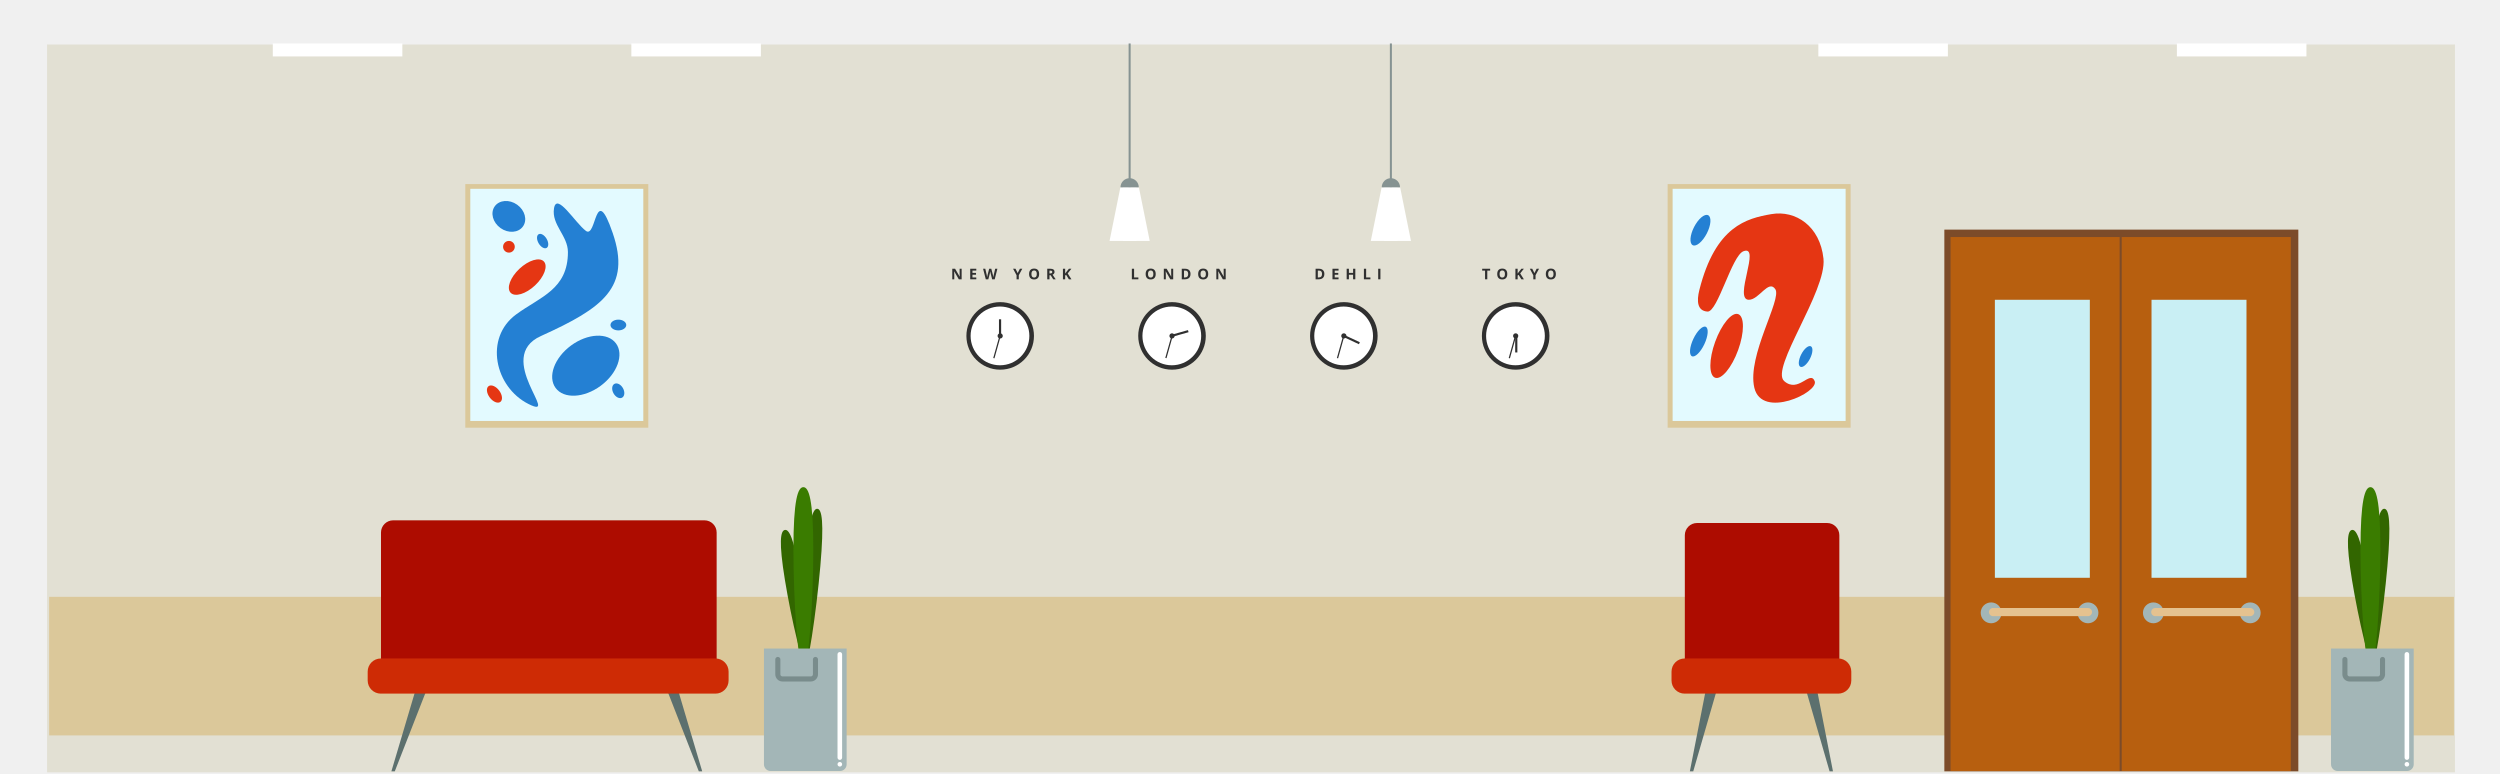
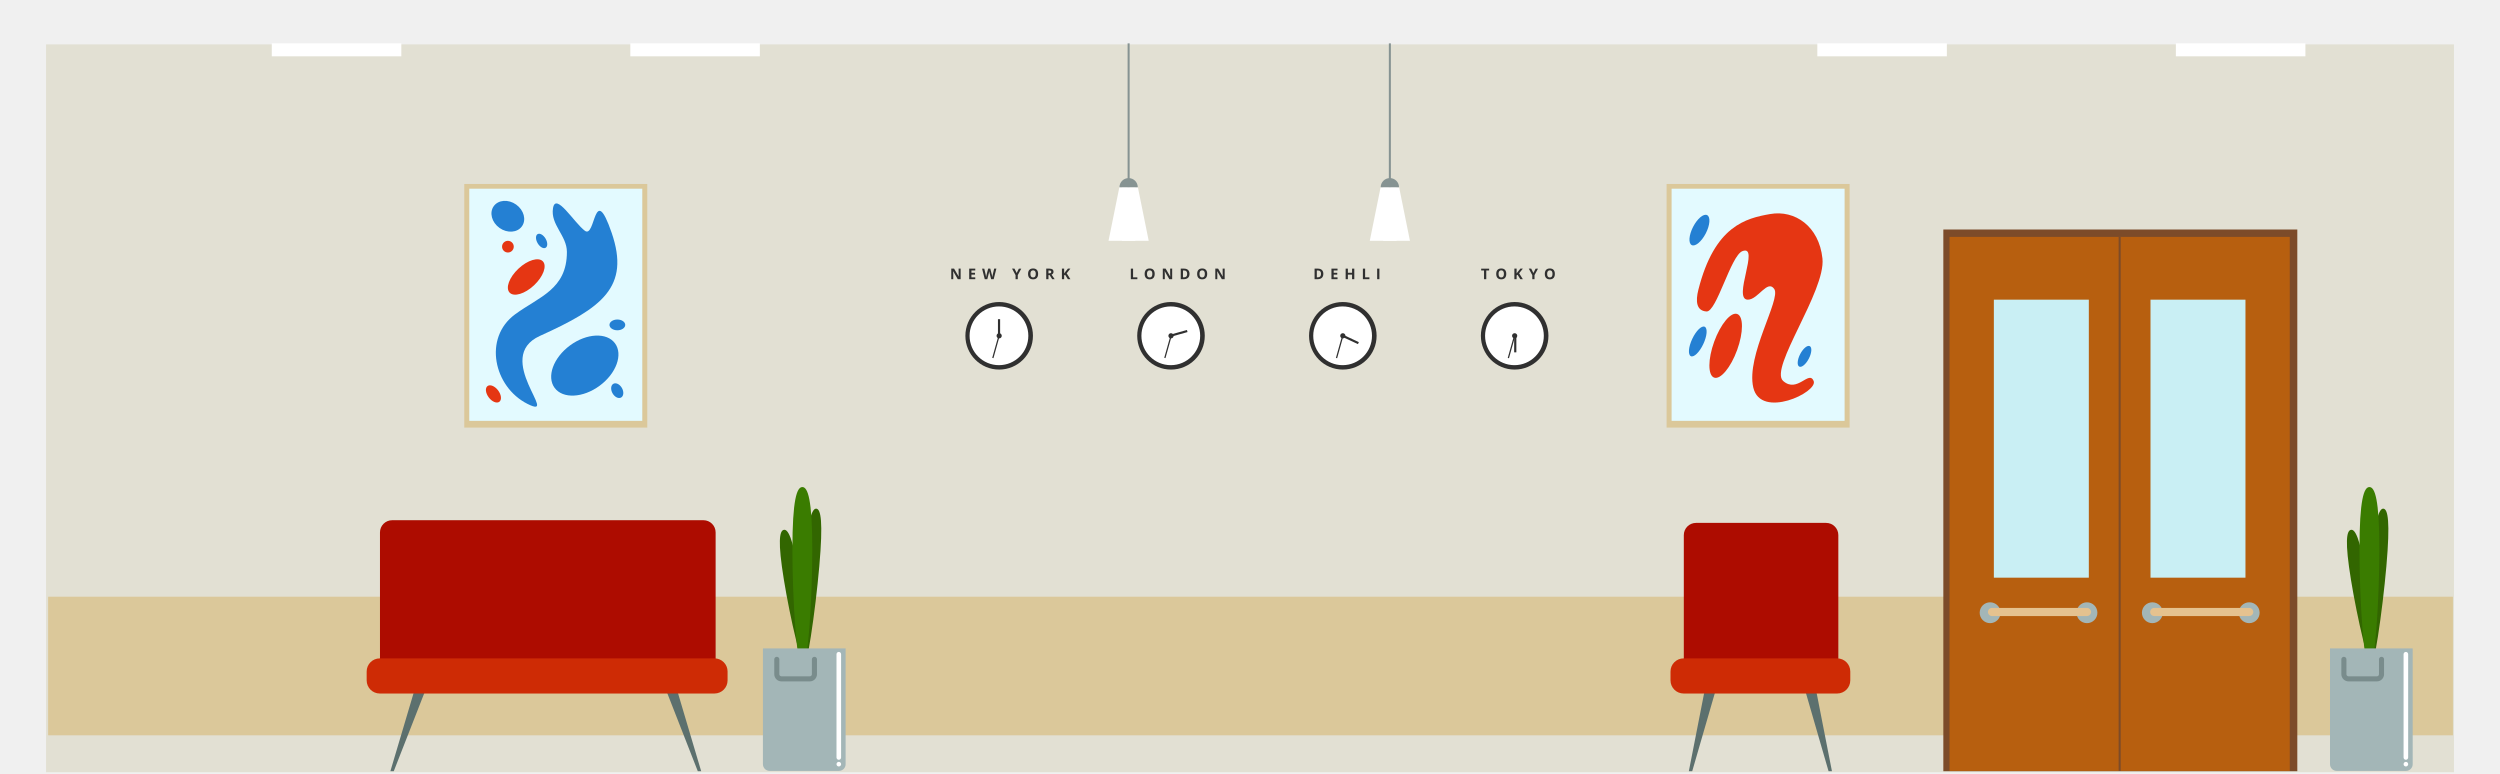
- <svg xmlns="http://www.w3.org/2000/svg" version="1.1" id="Layer_1" x="0px" y="0px" width="930.314px" height="287.985px" viewBox="1148 27.722 930.314 287.985" enable-background="new 1148 27.722 930.314 287.985" xml:space="preserve">
-   <rect x="1165.518" y="44.278" fill="#E2E0D3" width="896.037" height="270.854" />
+ <svg xmlns="http://www.w3.org/2000/svg" version="1.1" id="Layer_1" x="0px" y="0px" width="930.314px" height="287.984px" viewBox="0 0 930.314 287.984" enable-background="new 0 0 930.314 287.984" xml:space="preserve">
+   <rect x="17.139" y="16.514" fill="#E2E0D3" width="896.037" height="270.855" />
  <g>
-     <rect x="1166.292" y="249.819" fill="#DBC89A" width="707.805" height="51.569" />
-     <rect x="2000.54" y="249.819" fill="#DBC89A" width="60.637" height="51.569" />
+     <rect x="17.913" y="222.055" fill="#DBC89A" width="707.805" height="51.57" />
+     <rect x="852.161" y="222.055" fill="#DBC89A" width="60.637" height="51.57" />
  </g>
  <g>
    <g>
-       <path fill="#326600" d="M1445.749,242.058c2.334,14.321,4.271,34.337,2.707,34.747c-1.563,0.412-6.036-18.938-8.369-33.259    c-2.333-14.322-1.642-18.194-0.077-18.605C1441.573,224.53,1443.417,227.736,1445.749,242.058z" />
-       <path fill="#326600" d="M1453.265,238.471c-1.47,16.781-4.776,39.625-6.365,39.357s-0.858-23.545,0.611-40.326    c1.469-16.78,3.12-20.711,4.709-20.443C1453.809,217.327,1454.734,221.69,1453.265,238.471z" />
-       <path fill="#3A7C00" d="M1450.649,232.234c0,18.626-1.656,44.221-3.697,44.221c-2.043,0-3.699-25.595-3.699-44.221    c0-18.625,1.656-23.229,3.699-23.229C1448.993,209.006,1450.649,213.609,1450.649,232.234z" />
+       <path fill="#326600" d="M297.37,214.295c2.334,14.32,4.271,34.336,2.707,34.746c-1.563,0.412-6.036-18.938-8.369-33.258    c-2.333-14.322-1.642-18.195-0.077-18.605C293.194,196.766,295.038,199.973,297.37,214.295z" />
+       <path fill="#326600" d="M304.886,210.707c-1.47,16.781-4.775,39.625-6.364,39.357c-1.59-0.268-0.858-23.545,0.61-40.326    c1.47-16.779,3.12-20.711,4.709-20.443C305.43,189.565,306.355,193.926,304.886,210.707z" />
+       <path fill="#3A7C00" d="M302.271,204.471c0,18.625-1.656,44.221-3.697,44.221c-2.043,0-3.699-25.596-3.699-44.221    s1.656-23.229,3.699-23.229C300.614,181.242,302.271,185.846,302.271,204.471z" />
    </g>
-     <path fill="#A3B6B7" d="M1432.282,312.141c0,1.379,1.117,2.495,2.496,2.495h25.783c1.378,0,2.495-1.116,2.495-2.495v-43.096   h-30.774V312.141z" />
-     <path fill="none" stroke="#798C8C" stroke-width="1.893" stroke-linecap="round" stroke-linejoin="round" stroke-miterlimit="10" d="   M1451.454,273.127v5.523c0,0.956-0.775,1.732-1.732,1.732h-10.54c-0.956,0-1.732-0.776-1.732-1.732v-5.523" />
+     <path fill="#A3B6B7" d="M283.903,284.377c0,1.379,1.116,2.496,2.496,2.496h25.782c1.379,0,2.495-1.117,2.495-2.496v-43.096h-30.773   V284.377L283.903,284.377z" />
+     <path fill="none" stroke="#798C8C" stroke-width="1.893" stroke-linecap="round" stroke-linejoin="round" stroke-miterlimit="10" d="   M303.075,245.364v5.523c0,0.955-0.775,1.732-1.732,1.732h-10.54c-0.956,0-1.731-0.777-1.731-1.732v-5.523" />
    <g>
-       <path fill="#FFFFFF" d="M1461.37,271.215c0-0.471-0.383-0.854-0.854-0.854l0,0c-0.473,0-0.856,0.383-0.856,0.854v38.432    c0,0.47,0.384,0.852,0.856,0.852l0,0c0.471,0,0.854-0.382,0.854-0.852V271.215z" />
-       <circle fill="#FFFFFF" cx="1460.52" cy="312.13" r="0.86" />
+       <path fill="#FFFFFF" d="M312.991,243.451c0-0.471-0.383-0.854-0.854-0.854l0,0c-0.473,0-0.855,0.383-0.855,0.854v38.434    c0,0.469,0.384,0.852,0.855,0.852l0,0c0.472,0,0.854-0.383,0.854-0.852V243.451z" />
+       <circle fill="#FFFFFF" cx="312.141" cy="284.366" r="0.86" />
    </g>
  </g>
  <g>
    <g>
-       <path fill="#326600" d="M2028.899,242.058c2.333,14.321,4.27,34.337,2.707,34.747c-1.564,0.412-6.038-18.938-8.369-33.259    c-2.334-14.322-1.643-18.194-0.078-18.605C2024.722,224.53,2026.567,227.736,2028.899,242.058z" />
-       <path fill="#326600" d="M2036.415,238.471c-1.469,16.781-4.776,39.625-6.365,39.357s-0.857-23.545,0.611-40.326    c1.469-16.78,3.121-20.711,4.709-20.443C2036.958,217.327,2037.883,221.69,2036.415,238.471z" />
-       <path fill="#3A7C00" d="M2033.799,232.234c0,18.626-1.656,44.221-3.699,44.221c-2.041,0-3.697-25.595-3.697-44.221    c0-18.625,1.656-23.229,3.697-23.229C2032.143,209.006,2033.799,213.609,2033.799,232.234z" />
+       <path fill="#326600" d="M880.52,214.295c2.334,14.32,4.271,34.336,2.707,34.746c-1.563,0.412-6.037-18.938-8.368-33.258    c-2.334-14.322-1.644-18.195-0.078-18.605C876.344,196.766,878.188,199.973,880.52,214.295z" />
+       <path fill="#326600" d="M888.036,210.707c-1.469,16.781-4.776,39.625-6.365,39.357s-0.856-23.545,0.611-40.326    c1.469-16.779,3.121-20.711,4.709-20.443C888.579,189.565,889.504,193.926,888.036,210.707z" />
+       <path fill="#3A7C00" d="M885.42,204.471c0,18.625-1.656,44.221-3.699,44.221c-2.041,0-3.697-25.596-3.697-44.221    s1.656-23.229,3.697-23.229C883.764,181.242,885.42,185.846,885.42,204.471z" />
    </g>
-     <path fill="#A3B6B7" d="M2015.432,312.141c0,1.379,1.117,2.495,2.494,2.495h25.785c1.377,0,2.494-1.116,2.494-2.495v-43.096   h-30.773V312.141z" />
-     <path fill="none" stroke="#798C8C" stroke-width="1.893" stroke-linecap="round" stroke-linejoin="round" stroke-miterlimit="10" d="   M2034.604,273.127v5.523c0,0.956-0.775,1.732-1.732,1.732h-10.541c-0.957,0-1.732-0.776-1.732-1.732v-5.523" />
+     <path fill="#A3B6B7" d="M867.053,284.377c0,1.379,1.117,2.496,2.494,2.496h25.785c1.377,0,2.494-1.117,2.494-2.496v-43.096h-30.773   V284.377z" />
+     <path fill="none" stroke="#798C8C" stroke-width="1.893" stroke-linecap="round" stroke-linejoin="round" stroke-miterlimit="10" d="   M886.225,245.364v5.523c0,0.955-0.774,1.732-1.731,1.732h-10.541c-0.957,0-1.732-0.777-1.732-1.732v-5.523" />
    <g>
-       <path fill="#FFFFFF" d="M2044.518,271.215c0-0.471-0.381-0.854-0.854-0.854l0,0c-0.472,0-0.855,0.383-0.855,0.854v38.432    c0,0.47,0.384,0.852,0.855,0.852l0,0c0.473,0,0.854-0.382,0.854-0.852V271.215z" />
-       <circle fill="#FFFFFF" cx="2043.669" cy="312.13" r="0.86" />
+       <path fill="#FFFFFF" d="M896.139,243.451c0-0.471-0.381-0.854-0.854-0.854l0,0c-0.473,0-0.855,0.383-0.855,0.854v38.434    c0,0.469,0.385,0.852,0.855,0.852l0,0c0.473,0,0.854-0.383,0.854-0.852V243.451z" />
+       <circle fill="#FFFFFF" cx="895.29" cy="284.366" r="0.86" />
    </g>
  </g>
  <g>
-     <line fill="none" stroke="#869392" stroke-width="0.757" stroke-miterlimit="10" x1="1568.366" y1="43.899" x2="1568.366" y2="98.952" />
+     <line fill="none" stroke="#869392" stroke-width="0.757" stroke-miterlimit="10" x1="419.987" y1="16.135" x2="419.987" y2="71.189" />
    <g>
-       <polygon fill="#FFFFFF" points="1570.858,117.375 1560.891,117.375 1564.922,97.438 1570.858,97.438   " />
-       <polygon fill="#FFFFFF" points="1565.875,117.375 1575.842,117.375 1571.811,97.438 1565.875,97.438   " />
+       <polygon fill="#FFFFFF" points="422.479,89.612 412.512,89.612 416.543,69.675 422.479,69.675   " />
+       <polygon fill="#FFFFFF" points="417.496,89.612 427.463,89.612 423.432,69.675 417.496,69.675   " />
    </g>
-     <path fill="#869392" d="M1564.959,97.438c0-1.881,1.525-3.406,3.406-3.406c1.883,0,3.407,1.525,3.407,3.406" />
+     <path fill="#869392" d="M416.58,69.675c0-1.881,1.525-3.405,3.406-3.405c1.883,0,3.406,1.524,3.406,3.405" />
  </g>
  <g>
-     <line fill="none" stroke="#869392" stroke-width="0.757" stroke-miterlimit="10" x1="1665.583" y1="43.899" x2="1665.583" y2="98.952" />
+     <line fill="none" stroke="#869392" stroke-width="0.757" stroke-miterlimit="10" x1="517.204" y1="16.135" x2="517.204" y2="71.189" />
    <g>
-       <polygon fill="#FFFFFF" points="1668.076,117.375 1658.108,117.375 1662.14,97.438 1668.076,97.438   " />
-       <polygon fill="#FFFFFF" points="1663.09,117.375 1673.059,117.375 1669.027,97.438 1663.09,97.438   " />
+       <polygon fill="#FFFFFF" points="519.697,89.612 509.729,89.612 513.761,69.675 519.697,69.675   " />
+       <polygon fill="#FFFFFF" points="514.711,89.612 524.68,89.612 520.648,69.675 514.711,69.675   " />
    </g>
-     <path fill="#869392" d="M1662.176,97.438c0-1.881,1.525-3.406,3.407-3.406s3.407,1.525,3.407,3.406" />
+     <path fill="#869392" d="M513.797,69.675c0-1.881,1.525-3.405,3.407-3.405s3.407,1.524,3.407,3.405" />
  </g>
  <g>
-     <rect x="1249.516" y="43.899" fill="#FFFFFF" width="48.207" height="4.824" />
-     <rect x="1382.94" y="43.899" fill="#FFFFFF" width="48.207" height="4.824" />
+     <rect x="101.137" y="16.135" fill="#FFFFFF" width="48.207" height="4.824" />
+     <rect x="234.561" y="16.135" fill="#FFFFFF" width="48.207" height="4.824" />
  </g>
  <g>
-     <rect x="1824.653" y="43.899" fill="#FFFFFF" width="48.207" height="4.824" />
-     <rect x="1958.078" y="43.899" fill="#FFFFFF" width="48.206" height="4.824" />
+     <rect x="676.274" y="16.135" fill="#FFFFFF" width="48.207" height="4.824" />
+     <rect x="809.699" y="16.135" fill="#FFFFFF" width="48.206" height="4.824" />
  </g>
  <g>
-     <polygon fill="#5C706E" points="1294.907,314.754 1293.645,314.754 1302.44,285.16 1306.477,285.16  " />
-     <polygon fill="#5C706E" points="1408.045,314.754 1409.308,314.754 1400.514,285.16 1396.475,285.16  " />
+     <polygon fill="#5C706E" points="146.528,286.99 145.266,286.99 154.061,257.397 158.098,257.397  " />
+     <polygon fill="#5C706E" points="259.666,286.99 260.929,286.99 252.135,257.397 248.096,257.397  " />
  </g>
-   <path fill="#AD0C00" d="M1414.682,275.1c0,2.508-2.034,4.543-4.542,4.543h-115.821c-2.51,0-4.543-2.035-4.543-4.543v-49.211  c0-2.508,2.033-4.542,4.543-4.542h115.821c2.508,0,4.542,2.034,4.542,4.542V275.1z" />
-   <path fill="#CE2B05" d="M1419.129,280.957c0,2.695-2.187,4.882-4.884,4.882h-124.538c-2.697,0-4.885-2.187-4.885-4.882v-3.312  c0-2.697,2.188-4.885,4.885-4.885h124.538c2.697,0,4.884,2.188,4.884,4.885V280.957z" />
-   <rect x="1871.541" y="113.169" fill="#7C4B29" width="131.727" height="201.585" />
-   <rect x="1873.854" y="115.924" fill="#B75F0F" width="126.607" height="198.712" />
+   <path fill="#AD0C00" d="M266.303,247.336c0,2.508-2.033,4.543-4.542,4.543H145.94c-2.511,0-4.543-2.035-4.543-4.543v-49.211  c0-2.508,2.032-4.541,4.543-4.541h115.82c2.509,0,4.542,2.033,4.542,4.541V247.336z" />
+   <path fill="#CE2B05" d="M270.75,253.194c0,2.695-2.187,4.883-4.884,4.883H141.328c-2.697,0-4.885-2.188-4.885-4.883v-3.312  c0-2.695,2.188-4.885,4.885-4.885h124.538c2.697,0,4.884,2.188,4.884,4.885V253.194z" />
+   <rect x="723.162" y="85.406" fill="#7C4B29" width="131.727" height="201.584" />
+   <rect x="725.475" y="88.161" fill="#B75F0F" width="126.607" height="198.712" />
  <g>
-     <rect x="1890.343" y="139.279" fill="#C9EFF4" width="35.338" height="103.451" />
-     <rect x="1948.635" y="139.279" fill="#C9EFF4" width="35.339" height="103.451" />
+     <rect x="741.964" y="111.515" fill="#C9EFF4" width="35.339" height="103.452" />
+     <rect x="800.256" y="111.515" fill="#C9EFF4" width="35.34" height="103.452" />
  </g>
-   <rect x="1936.774" y="115.924" fill="#7C4B29" width="0.771" height="198.712" />
+   <rect x="788.395" y="88.161" fill="#7C4B29" width="0.771" height="198.712" />
  <g>
    <g>
-       <circle fill="#A3B6B7" cx="1888.95" cy="255.777" r="3.88" />
-       <circle fill="#A3B6B7" cx="1924.992" cy="255.777" r="3.88" />
-       <line fill="none" stroke="#E5C28F" stroke-width="3.028" stroke-linecap="round" stroke-miterlimit="10" x1="1889.653" y1="255.493" x2="1924.993" y2="255.493" />
+       <circle fill="#A3B6B7" cx="740.571" cy="228.014" r="3.881" />
+       <circle fill="#A3B6B7" cx="776.613" cy="228.014" r="3.881" />
+       <line fill="none" stroke="#E5C28F" stroke-width="3.028" stroke-linecap="round" stroke-miterlimit="10" x1="741.274" y1="227.731" x2="776.614" y2="227.731" />
    </g>
    <g>
-       <circle fill="#A3B6B7" cx="1949.324" cy="255.777" r="3.88" />
-       <circle fill="#A3B6B7" cx="1985.367" cy="255.777" r="3.88" />
-       <line fill="none" stroke="#E5C28F" stroke-width="3.028" stroke-linecap="round" stroke-miterlimit="10" x1="1950.028" y1="255.493" x2="1985.366" y2="255.493" />
+       <circle fill="#A3B6B7" cx="800.945" cy="228.014" r="3.881" />
+       <circle fill="#A3B6B7" cx="836.988" cy="228.014" r="3.881" />
+       <line fill="none" stroke="#E5C28F" stroke-width="3.028" stroke-linecap="round" stroke-miterlimit="10" x1="801.648" y1="227.731" x2="836.987" y2="227.731" />
    </g>
  </g>
  <g>
-     <rect x="1321.15" y="96.228" fill="#DBC89A" width="68.098" height="90.657" />
-     <rect x="1323.01" y="97.983" fill="#E3FAFF" width="64.377" height="86.388" />
+     <rect x="172.771" y="68.465" fill="#DBC89A" width="68.098" height="90.657" />
+     <rect x="174.631" y="70.219" fill="#E3FAFF" width="64.377" height="86.388" />
  </g>
  <g>
-     <rect x="1768.566" y="96.228" fill="#DBC89A" width="68.099" height="90.657" />
-     <rect x="1770.426" y="97.983" fill="#E3FAFF" width="64.377" height="86.388" />
+     <rect x="620.188" y="68.465" fill="#DBC89A" width="68.099" height="90.657" />
+     <rect x="622.047" y="70.219" fill="#E3FAFF" width="64.377" height="86.388" />
  </g>
  <g>
    <g>
-       <circle fill="#303030" cx="1520.194" cy="152.721" r="12.572" />
-       <circle fill="#FFFFFF" cx="1520.118" cy="152.721" r="10.931" />
-       <circle fill="#303030" cx="1520.193" cy="152.721" r="0.969" />
-       <rect x="1519.741" y="146.541" fill="#303030" width="0.81" height="6.18" />
-       <rect x="1518.804" y="152.633" transform="matrix(0.9628 0.2701 -0.2701 0.9628 98.8301 -404.4448)" fill="#303030" width="0.474" height="8.525" />
+       <circle fill="#303030" cx="371.815" cy="124.958" r="12.572" />
+       <circle fill="#FFFFFF" cx="371.739" cy="124.958" r="10.931" />
+       <circle fill="#303030" cx="371.814" cy="124.958" r="0.969" />
+       <rect x="371.362" y="118.778" fill="#303030" width="0.81" height="6.18" />
+       <rect x="370.369" y="124.882" transform="matrix(-0.963 -0.2696 0.2696 -0.963 692.6837 353.4066)" fill="#303030" width="0.475" height="8.525" />
    </g>
-     <circle fill="#303030" cx="1584.136" cy="152.721" r="12.573" />
-     <circle fill="#FFFFFF" cx="1584.06" cy="152.721" r="10.931" />
-     <circle fill="#303030" cx="1584.136" cy="152.721" r="0.969" />
-     <rect x="1586.767" y="148.661" transform="matrix(0.2714 0.9625 -0.9625 0.2714 1302.511 -1417.042)" fill="#303030" width="0.81" height="6.181" />
-     <rect x="1582.746" y="152.633" transform="matrix(0.9627 0.2706 -0.2706 0.9627 101.5295 -422.5414)" fill="#303030" width="0.473" height="8.524" />
-     <circle fill="#303030" cx="1648.079" cy="152.721" r="12.572" />
-     <circle fill="#FFFFFF" cx="1648.003" cy="152.721" r="10.931" />
-     <circle fill="#303030" cx="1648.078" cy="152.721" r="0.969" />
-     <rect x="1650.596" y="151.023" transform="matrix(-0.4239 0.9057 -0.9057 -0.4239 2490.505 -1275.847)" fill="#303030" width="0.811" height="6.18" />
-     <rect x="1646.688" y="152.633" transform="matrix(0.9628 0.2701 -0.2701 0.9628 103.5829 -438.985)" fill="#303030" width="0.474" height="8.525" />
-     <circle fill="#303030" cx="1712.022" cy="152.721" r="12.572" />
-     <circle fill="#FFFFFF" cx="1711.945" cy="152.721" r="10.93" />
-     <circle fill="#303030" cx="1712.021" cy="152.721" r="0.97" />
-     <rect x="1711.84" y="152.701" fill="#303030" width="0.811" height="6.181" />
-     <rect x="1710.631" y="152.633" transform="matrix(0.9628 0.2701 -0.2701 0.9628 105.9592 -456.2551)" fill="#303030" width="0.474" height="8.525" />
+     <circle fill="#303030" cx="435.757" cy="124.958" r="12.573" />
+     <circle fill="#FFFFFF" cx="435.682" cy="124.958" r="10.931" />
+     <circle fill="#303030" cx="435.757" cy="124.958" r="0.969" />
+     <rect x="438.425" y="120.943" transform="matrix(-0.2714 -0.9625 0.9625 -0.2714 438.5372 580.0555)" fill="#303030" width="0.81" height="6.181" />
+     <rect x="434.395" y="124.831" transform="matrix(-0.9627 -0.2706 0.2706 -0.9627 818.1091 370.9925)" fill="#303030" width="0.473" height="8.524" />
+     <circle fill="#303030" cx="499.7" cy="124.958" r="12.572" />
+     <circle fill="#FFFFFF" cx="499.624" cy="124.958" r="10.931" />
+     <circle fill="#303030" cx="499.699" cy="124.958" r="0.969" />
+     <rect x="502.281" y="123.283" transform="matrix(0.4235 -0.9059 0.9059 0.4235 175.3281 528.244)" fill="#303030" width="0.812" height="6.18" />
+     <rect x="498.249" y="124.883" transform="matrix(-0.9628 -0.2701 0.2701 -0.9628 943.565 388.1263)" fill="#303030" width="0.474" height="8.525" />
+     <circle fill="#303030" cx="563.643" cy="124.958" r="12.572" />
+     <circle fill="#FFFFFF" cx="563.566" cy="124.958" r="10.93" />
+     <circle fill="#303030" cx="563.643" cy="124.958" r="0.97" />
+     <rect x="563.461" y="124.938" fill="#303030" width="0.812" height="6.181" />
+     <rect x="562.19" y="124.884" transform="matrix(-0.9628 -0.2701 0.2701 -0.9628 1069.07 405.3979)" fill="#303030" width="0.474" height="8.525" />
    <g>
-       <path fill="#303030" d="M1701.459,131.658h-0.834v-3.236h-1.066v-0.693h2.967v0.693h-1.066V131.658z" />
-       <path fill="#303030" d="M1708.9,129.688c0,0.65-0.161,1.152-0.482,1.501c-0.323,0.35-0.786,0.524-1.388,0.524    s-1.064-0.175-1.388-0.524c-0.322-0.349-0.483-0.853-0.483-1.506s0.162-1.153,0.484-1.498c0.324-0.346,0.788-0.518,1.393-0.518    c0.604,0,1.064,0.174,1.385,0.521S1708.9,129.037,1708.9,129.688z M1706.032,129.688c0,0.44,0.084,0.771,0.251,0.992    c0.166,0.223,0.415,0.334,0.747,0.334c0.664,0,0.998-0.442,0.998-1.326c0-0.885-0.332-1.327-0.992-1.327    c-0.332,0-0.582,0.111-0.75,0.335C1706.116,128.918,1706.032,129.249,1706.032,129.688z" />
-       <path fill="#303030" d="M1715.078,131.658h-0.946l-1.029-1.655l-0.352,0.253v1.402h-0.834v-3.93h0.834v1.799l0.327-0.463    l1.065-1.336h0.924l-1.371,1.739L1715.078,131.658z" />
-       <path fill="#303030" d="M1718.999,129.346l0.819-1.617h0.897l-1.303,2.401v1.528h-0.828v-1.502l-1.304-2.428h0.902    L1718.999,129.346z" />
-       <path fill="#303030" d="M1726.979,129.688c0,0.65-0.161,1.152-0.484,1.501c-0.322,0.35-0.784,0.524-1.387,0.524    c-0.602,0-1.063-0.175-1.387-0.524c-0.322-0.349-0.483-0.853-0.483-1.506s0.161-1.153,0.485-1.498    c0.323-0.346,0.787-0.518,1.391-0.518s1.065,0.174,1.385,0.521C1726.821,128.536,1726.979,129.037,1726.979,129.688z     M1724.111,129.688c0,0.44,0.084,0.771,0.251,0.992c0.166,0.223,0.415,0.334,0.746,0.334c0.666,0,0.998-0.442,0.998-1.326    c0-0.885-0.331-1.327-0.992-1.327c-0.332,0-0.582,0.111-0.75,0.335C1724.196,128.918,1724.111,129.249,1724.111,129.688z" />
+       <path fill="#303030" d="M553.08,103.895h-0.834v-3.236h-1.066v-0.693h2.968v0.693h-1.066L553.08,103.895L553.08,103.895z" />
+       <path fill="#303030" d="M560.521,101.925c0,0.65-0.161,1.152-0.482,1.501c-0.323,0.351-0.786,0.524-1.388,0.524    c-0.603,0-1.064-0.175-1.388-0.524c-0.322-0.349-0.483-0.853-0.483-1.506c0-0.652,0.162-1.152,0.483-1.498    c0.324-0.346,0.788-0.518,1.394-0.518c0.604,0,1.063,0.174,1.385,0.521C560.363,100.772,560.521,101.274,560.521,101.925z     M557.653,101.925c0,0.44,0.084,0.771,0.251,0.992c0.166,0.223,0.415,0.334,0.747,0.334c0.663,0,0.998-0.441,0.998-1.326    s-0.332-1.327-0.992-1.327c-0.332,0-0.582,0.111-0.75,0.335C557.737,101.155,557.653,101.486,557.653,101.925z" />
+       <path fill="#303030" d="M566.699,103.895h-0.946l-1.029-1.655l-0.352,0.253v1.402h-0.834v-3.931h0.834v1.799l0.327-0.463    l1.064-1.336h0.924l-1.371,1.739L566.699,103.895z" />
+       <path fill="#303030" d="M570.62,101.583l0.819-1.617h0.896l-1.303,2.401v1.528h-0.828v-1.502l-1.304-2.429h0.901L570.62,101.583z" />
+       <path fill="#303030" d="M578.6,101.925c0,0.65-0.16,1.152-0.483,1.501c-0.322,0.351-0.784,0.524-1.387,0.524    s-1.063-0.175-1.388-0.524c-0.321-0.349-0.482-0.853-0.482-1.506c0-0.652,0.161-1.152,0.484-1.498s0.787-0.518,1.392-0.518    c0.604,0,1.064,0.174,1.385,0.521C578.442,100.773,578.6,101.274,578.6,101.925z M575.732,101.925c0,0.44,0.084,0.771,0.251,0.992    c0.166,0.223,0.415,0.334,0.745,0.334c0.666,0,0.998-0.441,0.998-1.326s-0.33-1.327-0.991-1.327c-0.332,0-0.582,0.111-0.75,0.335    C575.817,101.155,575.732,101.486,575.732,101.925z" />
    </g>
    <g>
-       <path fill="#303030" d="M1640.828,129.656c0,0.647-0.185,1.143-0.552,1.486c-0.369,0.344-0.9,0.516-1.596,0.516h-1.113v-3.93    h1.234c0.641,0,1.139,0.17,1.494,0.508C1640.651,128.575,1640.828,129.049,1640.828,129.656z M1639.961,129.678    c0-0.844-0.371-1.266-1.117-1.266h-0.443v2.559h0.357C1639.561,130.971,1639.961,130.54,1639.961,129.678z" />
-       <path fill="#303030" d="M1646.108,131.658h-2.264v-3.93h2.264v0.684h-1.43v0.863h1.33v0.683h-1.33v1.013h1.43V131.658z" />
-       <path fill="#303030" d="M1652.35,131.658h-0.831v-1.696h-1.557v1.696h-0.833v-3.93h0.833v1.54h1.557v-1.54h0.831V131.658z" />
-       <path fill="#303030" d="M1655.543,131.658v-3.93h0.834v3.242h1.594v0.688H1655.543z" />
-       <path fill="#303030" d="M1660.856,131.658v-3.93h0.833v3.93H1660.856z" />
+       <path fill="#303030" d="M492.449,101.893c0,0.646-0.186,1.143-0.552,1.485c-0.369,0.344-0.9,0.517-1.597,0.517h-1.112v-3.931    h1.233c0.642,0,1.14,0.17,1.494,0.508C492.272,100.812,492.449,101.286,492.449,101.893z M491.582,101.915    c0-0.844-0.371-1.266-1.117-1.266h-0.442v2.559h0.356C491.182,103.208,491.582,102.777,491.582,101.915z" />
+       <path fill="#303030" d="M497.729,103.895h-2.265v-3.931h2.265v0.685h-1.431v0.862h1.33v0.684h-1.33v1.013h1.431V103.895z" />
+       <path fill="#303030" d="M503.971,103.895h-0.831v-1.696h-1.557v1.696h-0.833v-3.931h0.833v1.54h1.557v-1.54h0.831V103.895z" />
+       <path fill="#303030" d="M507.164,103.895v-3.931h0.834v3.242h1.594v0.688H507.164z" />
+       <path fill="#303030" d="M512.477,103.895v-3.931h0.834v3.931H512.477z" />
    </g>
    <g>
-       <path fill="#303030" d="M1569.19,131.658v-3.93h0.834v3.242h1.594v0.688H1569.19z" />
-       <path fill="#303030" d="M1578.071,129.688c0,0.65-0.162,1.152-0.484,1.501c-0.322,0.35-0.785,0.524-1.387,0.524    c-0.604,0-1.066-0.175-1.387-0.524c-0.324-0.349-0.485-0.853-0.485-1.506s0.162-1.153,0.485-1.498    c0.324-0.346,0.788-0.518,1.391-0.518c0.604,0,1.066,0.174,1.387,0.521S1578.071,129.037,1578.071,129.688z M1575.202,129.688    c0,0.44,0.083,0.771,0.25,0.992c0.166,0.223,0.416,0.334,0.748,0.334c0.664,0,0.996-0.442,0.996-1.326    c0-0.885-0.33-1.327-0.992-1.327c-0.33,0-0.582,0.111-0.749,0.335C1575.286,128.918,1575.202,129.249,1575.202,129.688z" />
-       <path fill="#303030" d="M1584.573,131.658h-1.06l-1.71-2.973h-0.023c0.034,0.525,0.051,0.9,0.051,1.123v1.85h-0.744v-3.93h1.051    l1.707,2.943h0.019c-0.026-0.51-0.04-0.871-0.04-1.083v-1.86h0.75V131.658z" />
-       <path fill="#303030" d="M1591.024,129.656c0,0.647-0.184,1.143-0.552,1.486s-0.899,0.516-1.595,0.516h-1.113v-3.93h1.233    c0.642,0,1.14,0.17,1.495,0.508C1590.847,128.575,1591.024,129.049,1591.024,129.656z M1590.159,129.678    c0-0.844-0.373-1.266-1.118-1.266h-0.443v2.559h0.357C1589.757,130.971,1590.159,130.54,1590.159,129.678z" />
-       <path fill="#303030" d="M1597.608,129.688c0,0.65-0.162,1.152-0.484,1.501c-0.322,0.35-0.783,0.524-1.387,0.524    c-0.602,0-1.063-0.175-1.387-0.524c-0.322-0.349-0.483-0.853-0.483-1.506s0.161-1.153,0.485-1.498    c0.323-0.346,0.787-0.518,1.391-0.518s1.065,0.174,1.386,0.521C1597.448,128.536,1597.608,129.037,1597.608,129.688z     M1594.741,129.688c0,0.44,0.083,0.771,0.25,0.992c0.166,0.223,0.415,0.334,0.746,0.334c0.665,0,0.998-0.442,0.998-1.326    c0-0.885-0.33-1.327-0.992-1.327c-0.332,0-0.581,0.111-0.75,0.335C1594.825,128.918,1594.741,129.249,1594.741,129.688z" />
-       <path fill="#303030" d="M1604.111,131.658h-1.059l-1.71-2.973h-0.023c0.033,0.525,0.051,0.9,0.051,1.123v1.85h-0.744v-3.93h1.051    l1.707,2.943h0.019c-0.026-0.51-0.04-0.871-0.04-1.083v-1.86h0.749V131.658z" />
+       <path fill="#303030" d="M420.811,103.895v-3.931h0.834v3.242h1.595v0.688H420.811z" />
+       <path fill="#303030" d="M429.692,101.925c0,0.65-0.162,1.152-0.484,1.501c-0.322,0.351-0.785,0.524-1.387,0.524    c-0.604,0-1.066-0.175-1.387-0.524c-0.324-0.349-0.485-0.853-0.485-1.506c0-0.652,0.162-1.152,0.485-1.498    s0.788-0.518,1.391-0.518c0.604,0,1.066,0.174,1.387,0.521C429.533,100.772,429.692,101.274,429.692,101.925z M426.823,101.925    c0,0.44,0.083,0.771,0.25,0.992c0.166,0.223,0.416,0.334,0.748,0.334c0.664,0,0.996-0.441,0.996-1.326s-0.33-1.327-0.992-1.327    c-0.33,0-0.582,0.111-0.749,0.335C426.907,101.155,426.823,101.486,426.823,101.925z" />
+       <path fill="#303030" d="M436.194,103.895h-1.061l-1.71-2.974h-0.022c0.034,0.525,0.051,0.9,0.051,1.123v1.851h-0.744v-3.931h1.051    l1.707,2.943h0.02c-0.026-0.51-0.04-0.871-0.04-1.083v-1.86h0.75L436.194,103.895L436.194,103.895z" />
+       <path fill="#303030" d="M442.646,101.893c0,0.646-0.185,1.143-0.553,1.485s-0.898,0.517-1.595,0.517h-1.113v-3.931h1.233    c0.642,0,1.14,0.17,1.495,0.508C442.468,100.812,442.646,101.286,442.646,101.893z M441.78,101.915    c0-0.844-0.373-1.266-1.118-1.266h-0.443v2.559h0.357C441.378,103.208,441.78,102.777,441.78,101.915z" />
+       <path fill="#303030" d="M449.229,101.925c0,0.65-0.162,1.152-0.484,1.501c-0.322,0.351-0.783,0.524-1.387,0.524    c-0.603,0-1.063-0.175-1.388-0.524c-0.321-0.349-0.482-0.853-0.482-1.506c0-0.652,0.161-1.152,0.484-1.498    s0.787-0.518,1.392-0.518c0.604,0,1.064,0.174,1.386,0.521C449.069,100.773,449.229,101.274,449.229,101.925z M446.362,101.925    c0,0.44,0.083,0.771,0.25,0.992c0.166,0.223,0.415,0.334,0.746,0.334c0.665,0,0.998-0.441,0.998-1.326s-0.33-1.327-0.992-1.327    c-0.332,0-0.581,0.111-0.75,0.335C446.446,101.155,446.362,101.486,446.362,101.925z" />
+       <path fill="#303030" d="M455.732,103.895h-1.06l-1.71-2.974h-0.022c0.032,0.525,0.051,0.9,0.051,1.123v1.851h-0.744v-3.931h1.051    l1.707,2.943h0.02c-0.026-0.51-0.04-0.871-0.04-1.083v-1.86h0.749L455.732,103.895L455.732,103.895z" />
    </g>
    <g>
-       <path fill="#303030" d="M1505.852,131.658h-1.06l-1.71-2.973h-0.025c0.035,0.525,0.052,0.9,0.052,1.123v1.85h-0.743v-3.93h1.051    l1.706,2.943h0.019c-0.026-0.51-0.039-0.871-0.039-1.083v-1.86h0.75V131.658z" />
-       <path fill="#303030" d="M1511.306,131.658h-2.265v-3.93h2.265v0.684h-1.431v0.863h1.331v0.683h-1.331v1.013h1.431V131.658z" />
-       <path fill="#303030" d="M1518.156,131.658h-0.949l-0.532-2.064c-0.02-0.073-0.053-0.225-0.101-0.455s-0.075-0.386-0.081-0.463    c-0.012,0.096-0.038,0.251-0.081,0.466c-0.043,0.214-0.076,0.366-0.101,0.458l-0.528,2.059h-0.946l-1.004-3.93h0.82l0.503,2.146    c0.088,0.396,0.151,0.738,0.19,1.028c0.012-0.102,0.035-0.26,0.074-0.474s0.074-0.381,0.108-0.499l0.573-2.201h0.788l0.571,2.201    c0.025,0.099,0.057,0.249,0.095,0.451c0.038,0.203,0.066,0.377,0.087,0.521c0.018-0.139,0.046-0.312,0.084-0.521    c0.041-0.209,0.076-0.378,0.109-0.507l0.499-2.146h0.819L1518.156,131.658z" />
-       <path fill="#303030" d="M1526.708,129.346l0.82-1.617h0.896l-1.303,2.401v1.528h-0.828v-1.502l-1.303-2.428h0.902    L1526.708,129.346z" />
-       <path fill="#303030" d="M1534.688,129.688c0,0.65-0.161,1.152-0.482,1.501c-0.323,0.35-0.785,0.524-1.388,0.524    s-1.064-0.175-1.388-0.524c-0.322-0.349-0.484-0.853-0.484-1.506s0.164-1.153,0.486-1.498c0.323-0.346,0.787-0.518,1.391-0.518    s1.064,0.174,1.387,0.521C1534.53,128.536,1534.688,129.037,1534.688,129.688z M1531.821,129.688c0,0.44,0.083,0.771,0.25,0.992    c0.166,0.223,0.416,0.334,0.747,0.334c0.665,0,0.997-0.442,0.997-1.326c0-0.885-0.33-1.327-0.992-1.327    c-0.332,0-0.581,0.111-0.749,0.335C1531.905,128.918,1531.821,129.249,1531.821,129.688z" />
-       <path fill="#303030" d="M1538.538,130.15v1.508h-0.832v-3.93h1.146c0.534,0,0.929,0.098,1.185,0.293    c0.256,0.193,0.385,0.488,0.385,0.885c0,0.231-0.064,0.438-0.191,0.616c-0.127,0.181-0.307,0.322-0.54,0.423    c0.592,0.884,0.977,1.455,1.156,1.713h-0.925l-0.938-1.508H1538.538z M1538.538,129.473h0.27c0.264,0,0.459-0.043,0.583-0.131    c0.126-0.088,0.189-0.226,0.189-0.415c0-0.186-0.064-0.317-0.193-0.396c-0.128-0.08-0.325-0.118-0.595-0.118h-0.254V129.473z" />
-       <path fill="#303030" d="M1546.703,131.658h-0.946l-1.029-1.655l-0.352,0.253v1.402h-0.834v-3.93h0.834v1.799l0.327-0.463    l1.065-1.336h0.924l-1.371,1.739L1546.703,131.658z" />
+       <path fill="#303030" d="M357.473,103.895h-1.06l-1.71-2.974h-0.025c0.035,0.525,0.053,0.9,0.053,1.123v1.851h-0.743v-3.931h1.051    l1.706,2.943h0.02c-0.026-0.51-0.039-0.871-0.039-1.083v-1.86h0.75v3.931H357.473z" />
+       <path fill="#303030" d="M362.927,103.895h-2.265v-3.931h2.265v0.685h-1.431v0.862h1.331v0.684h-1.331v1.013h1.431V103.895z" />
+       <path fill="#303030" d="M369.777,103.895h-0.949l-0.532-2.064c-0.02-0.073-0.053-0.225-0.101-0.455    c-0.048-0.229-0.075-0.386-0.081-0.463c-0.012,0.096-0.038,0.251-0.081,0.466c-0.043,0.214-0.076,0.366-0.102,0.458l-0.527,2.06    h-0.946l-1.004-3.931h0.82l0.503,2.146c0.088,0.396,0.15,0.738,0.189,1.027c0.012-0.102,0.035-0.26,0.074-0.474    s0.074-0.381,0.108-0.499l0.572-2.201h0.788l0.571,2.201c0.025,0.099,0.057,0.249,0.095,0.451    c0.038,0.203,0.066,0.377,0.087,0.521c0.019-0.139,0.046-0.312,0.084-0.521c0.041-0.209,0.076-0.378,0.109-0.507l0.499-2.146    h0.819L369.777,103.895z" />
+       <path fill="#303030" d="M378.329,101.583l0.82-1.617h0.896l-1.303,2.401v1.528h-0.828v-1.502l-1.303-2.429h0.901L378.329,101.583z    " />
+       <path fill="#303030" d="M386.309,101.925c0,0.65-0.16,1.152-0.481,1.501c-0.323,0.351-0.785,0.524-1.388,0.524    c-0.604,0-1.064-0.175-1.389-0.524c-0.321-0.349-0.483-0.853-0.483-1.506c0-0.652,0.164-1.152,0.485-1.498    c0.323-0.346,0.787-0.518,1.392-0.518c0.604,0,1.063,0.174,1.387,0.521C386.151,100.773,386.309,101.274,386.309,101.925z     M383.442,101.925c0,0.44,0.083,0.771,0.25,0.992c0.166,0.223,0.416,0.334,0.747,0.334c0.665,0,0.996-0.441,0.996-1.326    s-0.329-1.327-0.991-1.327c-0.332,0-0.581,0.111-0.749,0.335C383.526,101.155,383.442,101.486,383.442,101.925z" />
+       <path fill="#303030" d="M390.159,102.386v1.509h-0.832v-3.931h1.146c0.534,0,0.93,0.099,1.186,0.293    c0.256,0.193,0.385,0.488,0.385,0.886c0,0.23-0.063,0.438-0.191,0.615c-0.127,0.182-0.307,0.322-0.539,0.423    c0.592,0.885,0.977,1.455,1.155,1.714h-0.925l-0.938-1.509H390.159z M390.159,101.71h0.27c0.265,0,0.459-0.043,0.583-0.131    c0.126-0.088,0.189-0.226,0.189-0.415c0-0.186-0.064-0.317-0.193-0.396c-0.128-0.08-0.324-0.118-0.595-0.118h-0.254V101.71z" />
+       <path fill="#303030" d="M398.324,103.895h-0.946l-1.029-1.655l-0.352,0.253v1.402h-0.834v-3.931h0.834v1.799l0.327-0.463    l1.064-1.336h0.924l-1.371,1.739L398.324,103.895z" />
    </g>
  </g>
-   <circle fill="#E53613" cx="1337.384" cy="119.552" r="2.177" />
-   <ellipse transform="matrix(-0.5795 0.815 -0.815 -0.5795 2200.576 -919.0042)" fill="#2480D3" cx="1337.384" cy="108.229" rx="5.335" ry="6.448" />
-   <ellipse transform="matrix(0.508 0.8614 -0.8614 0.508 765.2714 -1105.025)" fill="#2480D3" cx="1349.931" cy="117.375" rx="2.946" ry="1.703" />
-   <ellipse fill="#2480D3" cx="1378.112" cy="148.668" rx="2.934" ry="2.003" />
-   <ellipse transform="matrix(0.492 0.8706 -0.8706 0.492 850.748 -1111.817)" fill="#2480D3" cx="1378.111" cy="173.113" rx="2.934" ry="2.002" />
-   <ellipse transform="matrix(0.729 -0.6846 0.6846 0.729 274.729 955.6163)" fill="#E53613" cx="1344.128" cy="130.877" rx="8.492" ry="4.241" />
-   <ellipse transform="matrix(0.7989 -0.6015 0.6015 0.7989 162.9777 836.2245)" fill="#E53613" cx="1331.99" cy="174.393" rx="2.176" ry="3.659" />
-   <path fill="#E53613" d="M1780.382,135.596c6.021-23.803,17.665-26.6,26.749-28.188c9.086-1.589,18.17,4.468,19.432,16.58  s-19.936,40.855-14.636,45.536c5.299,4.682,9.589-4.176,11.355,0s-19.684,14.361-22.46,2.456  c-2.775-11.906,10.348-32.851,7.823-36.636c-2.523-3.787-6.031,3.936-9.842,3.936c-5.892,0,4.662-20.591-2.019-18.067  c-4.34,1.64-9.59,22.711-13.375,22.458C1779.625,143.419,1779.303,139.865,1780.382,135.596z" />
-   <ellipse transform="matrix(0.9399 0.3415 -0.3415 0.9399 161.1039 -602.0871)" fill="#E53613" cx="1790.477" cy="156.491" rx="4.542" ry="12.59" />
-   <ellipse transform="matrix(0.9052 0.4251 -0.4251 0.9052 234.5942 -741.9904)" fill="#2480D3" cx="1780.13" cy="154.741" rx="2.271" ry="6.05" />
-   <ellipse transform="matrix(0.889 0.4579 -0.4579 0.889 249.6191 -802.86)" fill="#2480D3" cx="1780.767" cy="113.428" rx="2.655" ry="6.27" />
-   <ellipse transform="matrix(0.889 0.458 -0.458 0.889 275.4574 -815.6174)" fill="#2480D3" cx="1819.88" cy="160.302" rx="1.814" ry="4.282" />
-   <path fill="#2480D3" d="M1359.338,121.528c0,13.936-10.361,16.652-19.27,23.198c-11.959,8.787-7.965,27.006,4.58,33.325  s-13.133-17.261,4.658-25.296c23.096-10.43,33.652-18.117,26.687-38.356c-6.687-19.432-5.931,2.271-9.968-0.758  c-4.037-3.027-10.852-14.534-11.861-8.403C1353.157,111.37,1359.338,115.408,1359.338,121.528z" />
-   <ellipse transform="matrix(0.594 0.8045 -0.8045 0.594 686.3776 -1032.393)" fill="#2480D3" cx="1365.958" cy="163.782" rx="9.306" ry="13.961" />
+   <circle fill="#E53613" cx="189.005" cy="91.789" r="2.177" />
+   <ellipse transform="matrix(0.815 0.5794 -0.5794 0.815 81.5921 -94.6122)" fill="#2480D3" cx="188.976" cy="80.482" rx="6.448" ry="5.335" />
+   <ellipse transform="matrix(0.8613 -0.5081 0.5081 0.8613 -17.606 114.8381)" fill="#2480D3" cx="201.551" cy="89.669" rx="1.703" ry="2.946" />
+   <ellipse fill="#2480D3" cx="229.733" cy="120.905" rx="2.934" ry="2.003" />
+   <ellipse transform="matrix(0.8706 -0.492 0.492 0.8706 -41.8015 131.8175)" fill="#2480D3" cx="229.688" cy="145.375" rx="2.002" ry="2.933" />
+   <ellipse transform="matrix(-0.6845 -0.729 0.729 -0.6845 254.7247 316.3751)" fill="#E53613" cx="195.817" cy="103.072" rx="4.241" ry="8.493" />
+   <ellipse transform="matrix(-0.6015 -0.7989 0.7989 -0.6015 176.9586 381.4589)" fill="#E53613" cx="183.623" cy="146.592" rx="3.66" ry="2.176" />
+   <path fill="#E53613" d="M632.003,107.833c6.021-23.803,17.665-26.6,26.749-28.188c9.086-1.59,18.17,4.468,19.432,16.579  c1.263,12.112-19.936,40.855-14.636,45.536c5.299,4.683,9.589-4.176,11.355,0c1.766,4.177-19.685,14.361-22.46,2.456  c-2.775-11.905,10.348-32.851,7.822-36.636c-2.522-3.787-6.03,3.936-9.842,3.936c-5.892,0,4.662-20.591-2.019-18.066  c-4.34,1.64-9.59,22.711-13.375,22.458C631.246,115.656,630.924,112.102,632.003,107.833z" />
+   <ellipse transform="matrix(0.3415 -0.9399 0.9399 0.3415 301.9229 688.2939)" fill="#E53613" cx="642.153" cy="128.684" rx="12.59" ry="4.542" />
+   <ellipse transform="matrix(0.4251 -0.9051 0.9051 0.4251 248.2103 644.9091)" fill="#2480D3" cx="631.809" cy="127.052" rx="6.051" ry="2.271" />
+   <ellipse transform="matrix(0.4579 -0.889 0.889 0.4579 266.7043 608.6289)" fill="#2480D3" cx="632.403" cy="85.628" rx="6.27" ry="2.655" />
+   <ellipse transform="matrix(0.4579 -0.889 0.889 0.4579 246.0997 668.8738)" fill="#2480D3" cx="671.533" cy="132.633" rx="4.282" ry="1.815" />
+   <path fill="#2480D3" d="M210.959,93.764c0,13.937-10.361,16.652-19.27,23.198c-11.959,8.787-7.965,27.006,4.58,33.325  c12.545,6.32-13.134-17.26,4.657-25.295c23.097-10.43,33.652-18.117,26.688-38.356c-6.688-19.432-5.932,2.271-9.968-0.758  c-4.037-3.027-10.853-14.534-11.861-8.403C204.778,83.607,210.959,87.645,210.959,93.764z" />
+   <ellipse transform="matrix(0.8045 -0.594 0.594 0.8045 -38.2587 155.8634)" fill="#2480D3" cx="217.615" cy="136.044" rx="13.961" ry="9.306" />
  <g>
    <g>
-       <polygon fill="#5C706E" points="1778.099,314.754 1776.838,314.754 1782.633,285.159 1786.668,285.159   " />
-       <polygon fill="#5C706E" points="1828.833,314.754 1830.094,314.754 1824.299,285.159 1820.262,285.159   " />
+       <polygon fill="#5C706E" points="629.72,286.99 628.459,286.99 634.254,257.397 638.289,257.397   " />
+       <polygon fill="#5C706E" points="680.454,286.99 681.715,286.99 675.92,257.397 671.883,257.397   " />
    </g>
-     <path fill="#AD0C00" d="M1832.469,276.1c0,2.508-2.034,4.542-4.543,4.542h-48.416c-2.51,0-4.541-2.034-4.541-4.542v-49.211   c0-2.508,2.031-4.542,4.541-4.542h48.416c2.509,0,4.543,2.034,4.543,4.542V276.1z" />
-     <path fill="#CE2B05" d="M1836.917,280.956c0,2.696-2.188,4.884-4.885,4.884h-57.133c-2.696,0-4.883-2.188-4.883-4.884v-3.312   c0-2.697,2.187-4.885,4.883-4.885h57.133c2.697,0,4.885,2.188,4.885,4.885V280.956z" />
+     <path fill="#AD0C00" d="M684.09,248.336c0,2.508-2.034,4.543-4.543,4.543h-48.416c-2.51,0-4.541-2.035-4.541-4.543v-49.211   c0-2.508,2.031-4.541,4.541-4.541h48.416c2.51,0,4.543,2.033,4.543,4.541V248.336z" />
+     <path fill="#CE2B05" d="M688.538,253.194c0,2.695-2.188,4.883-4.885,4.883H626.52c-2.695,0-4.883-2.188-4.883-4.883v-3.312   c0-2.697,2.188-4.885,4.883-4.885h57.134c2.696,0,4.885,2.188,4.885,4.885V253.194z" />
  </g>
</svg>
